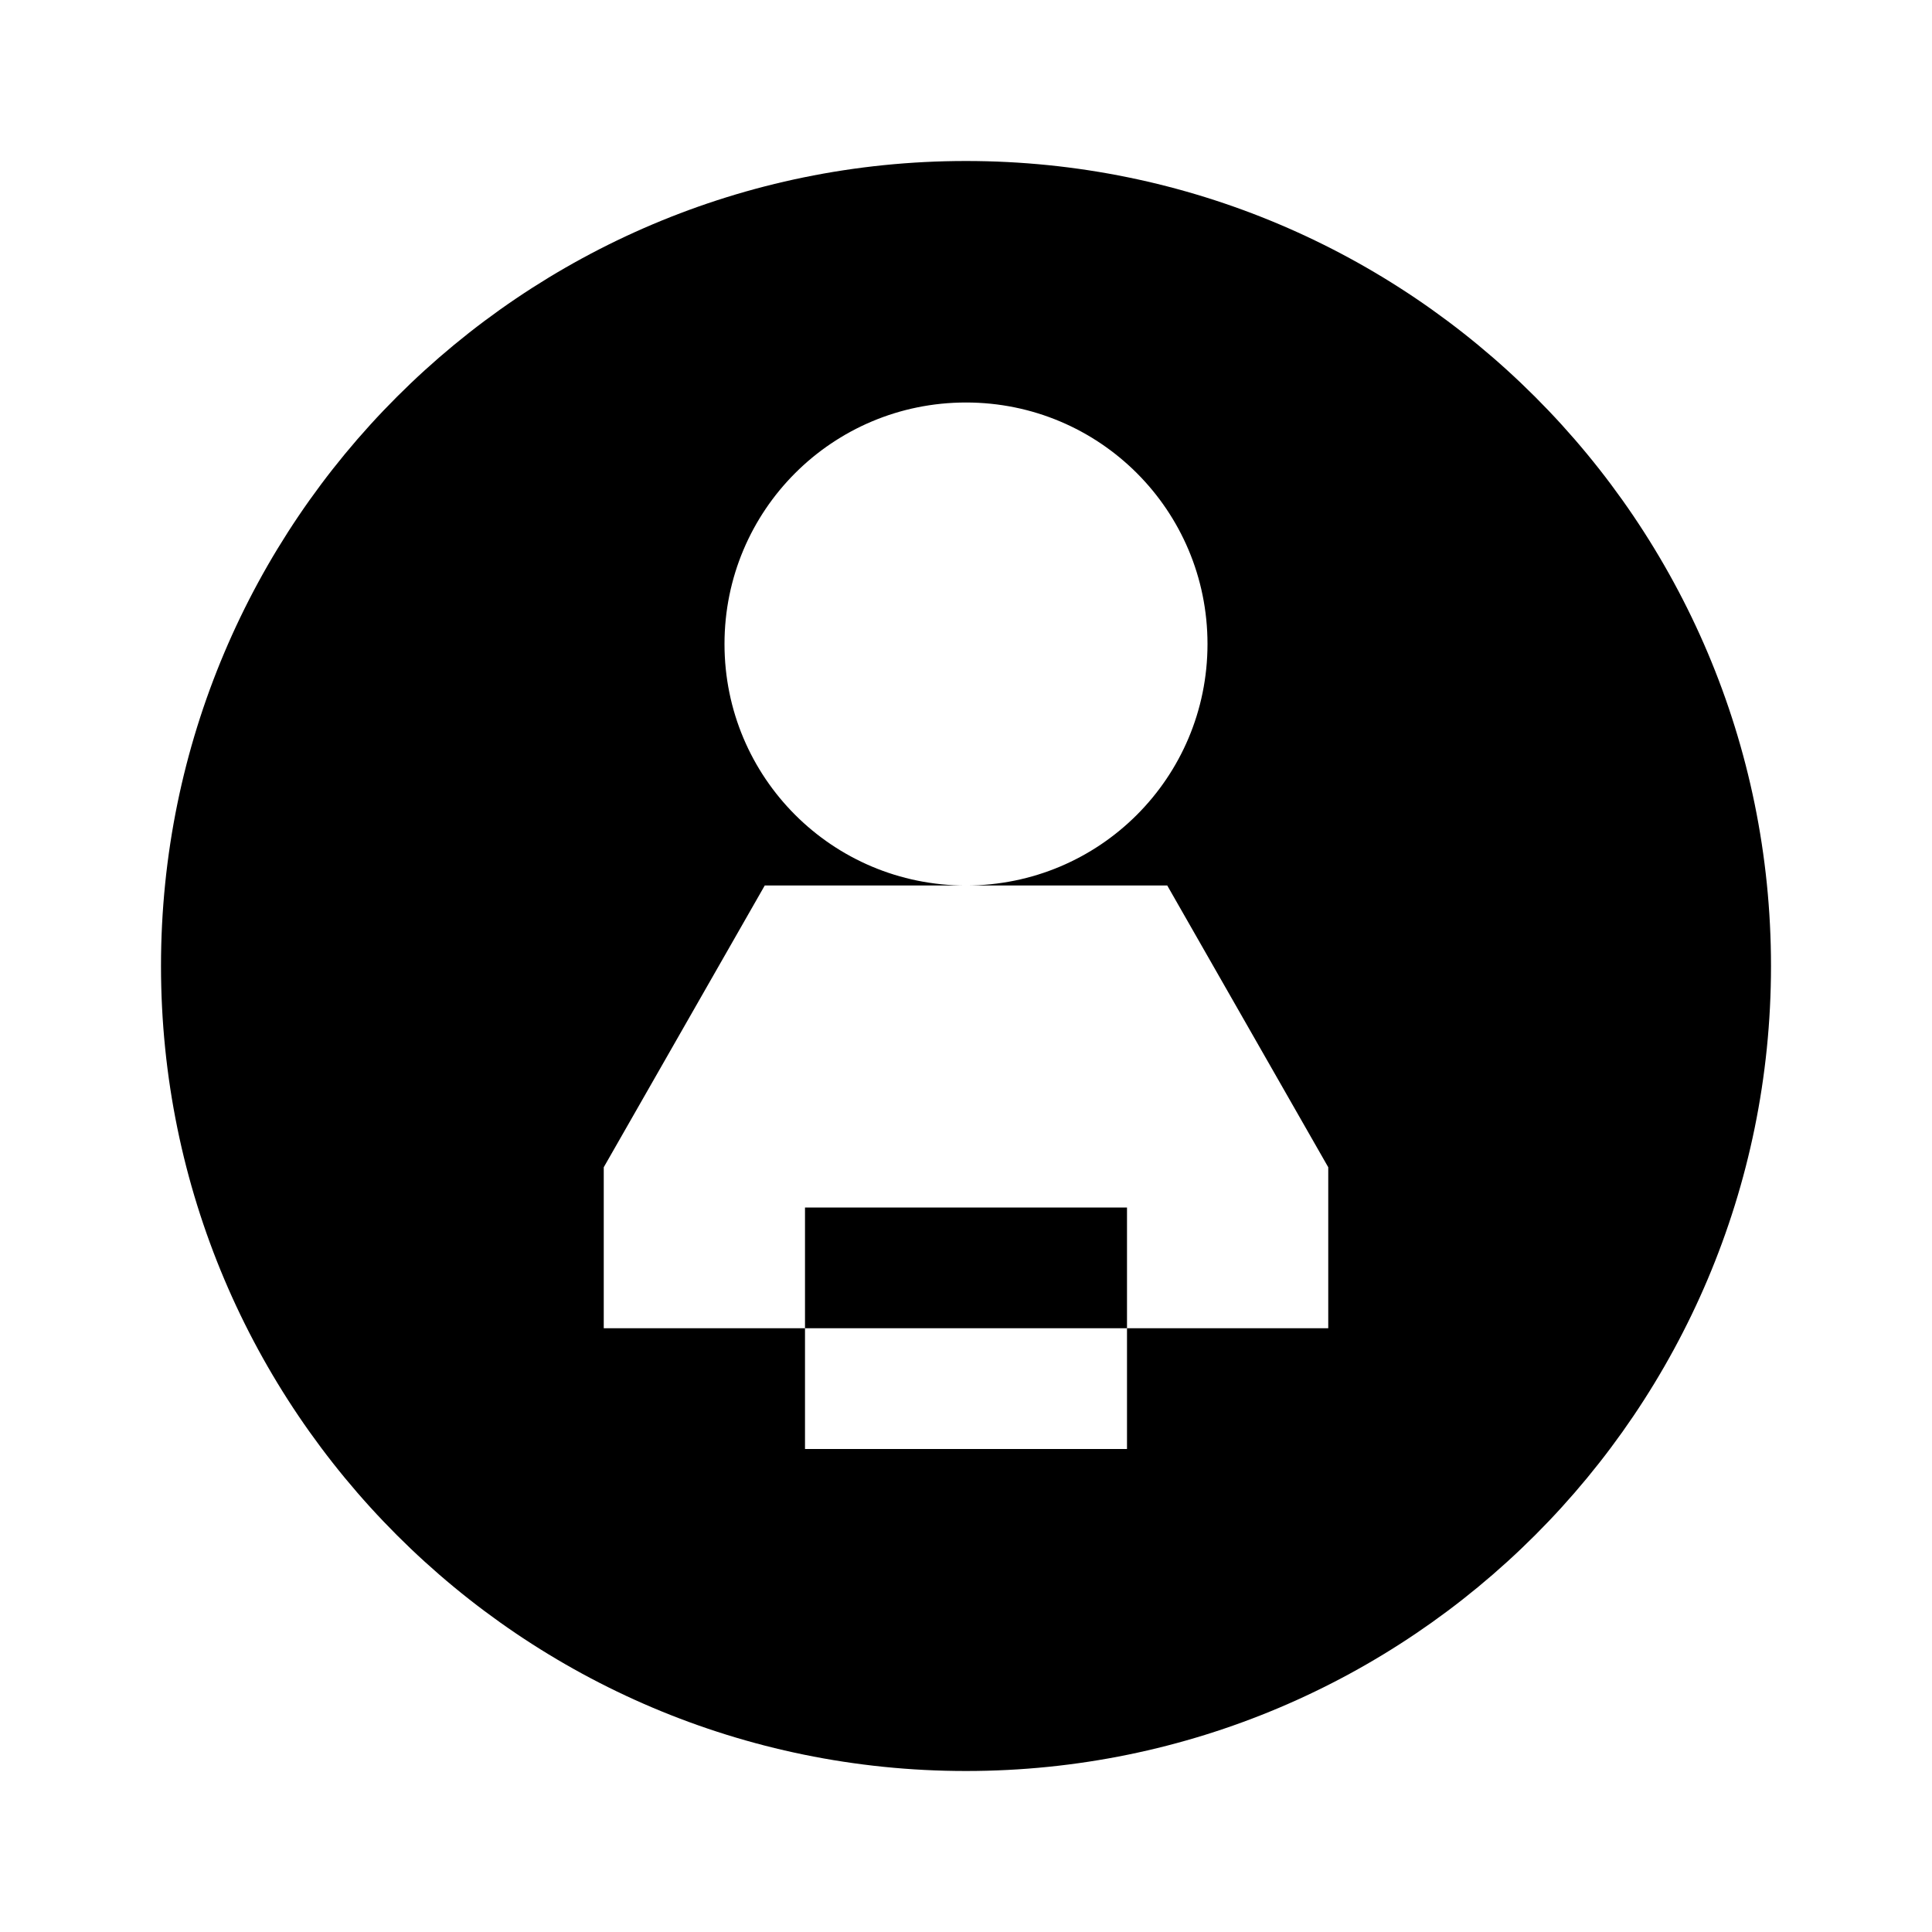
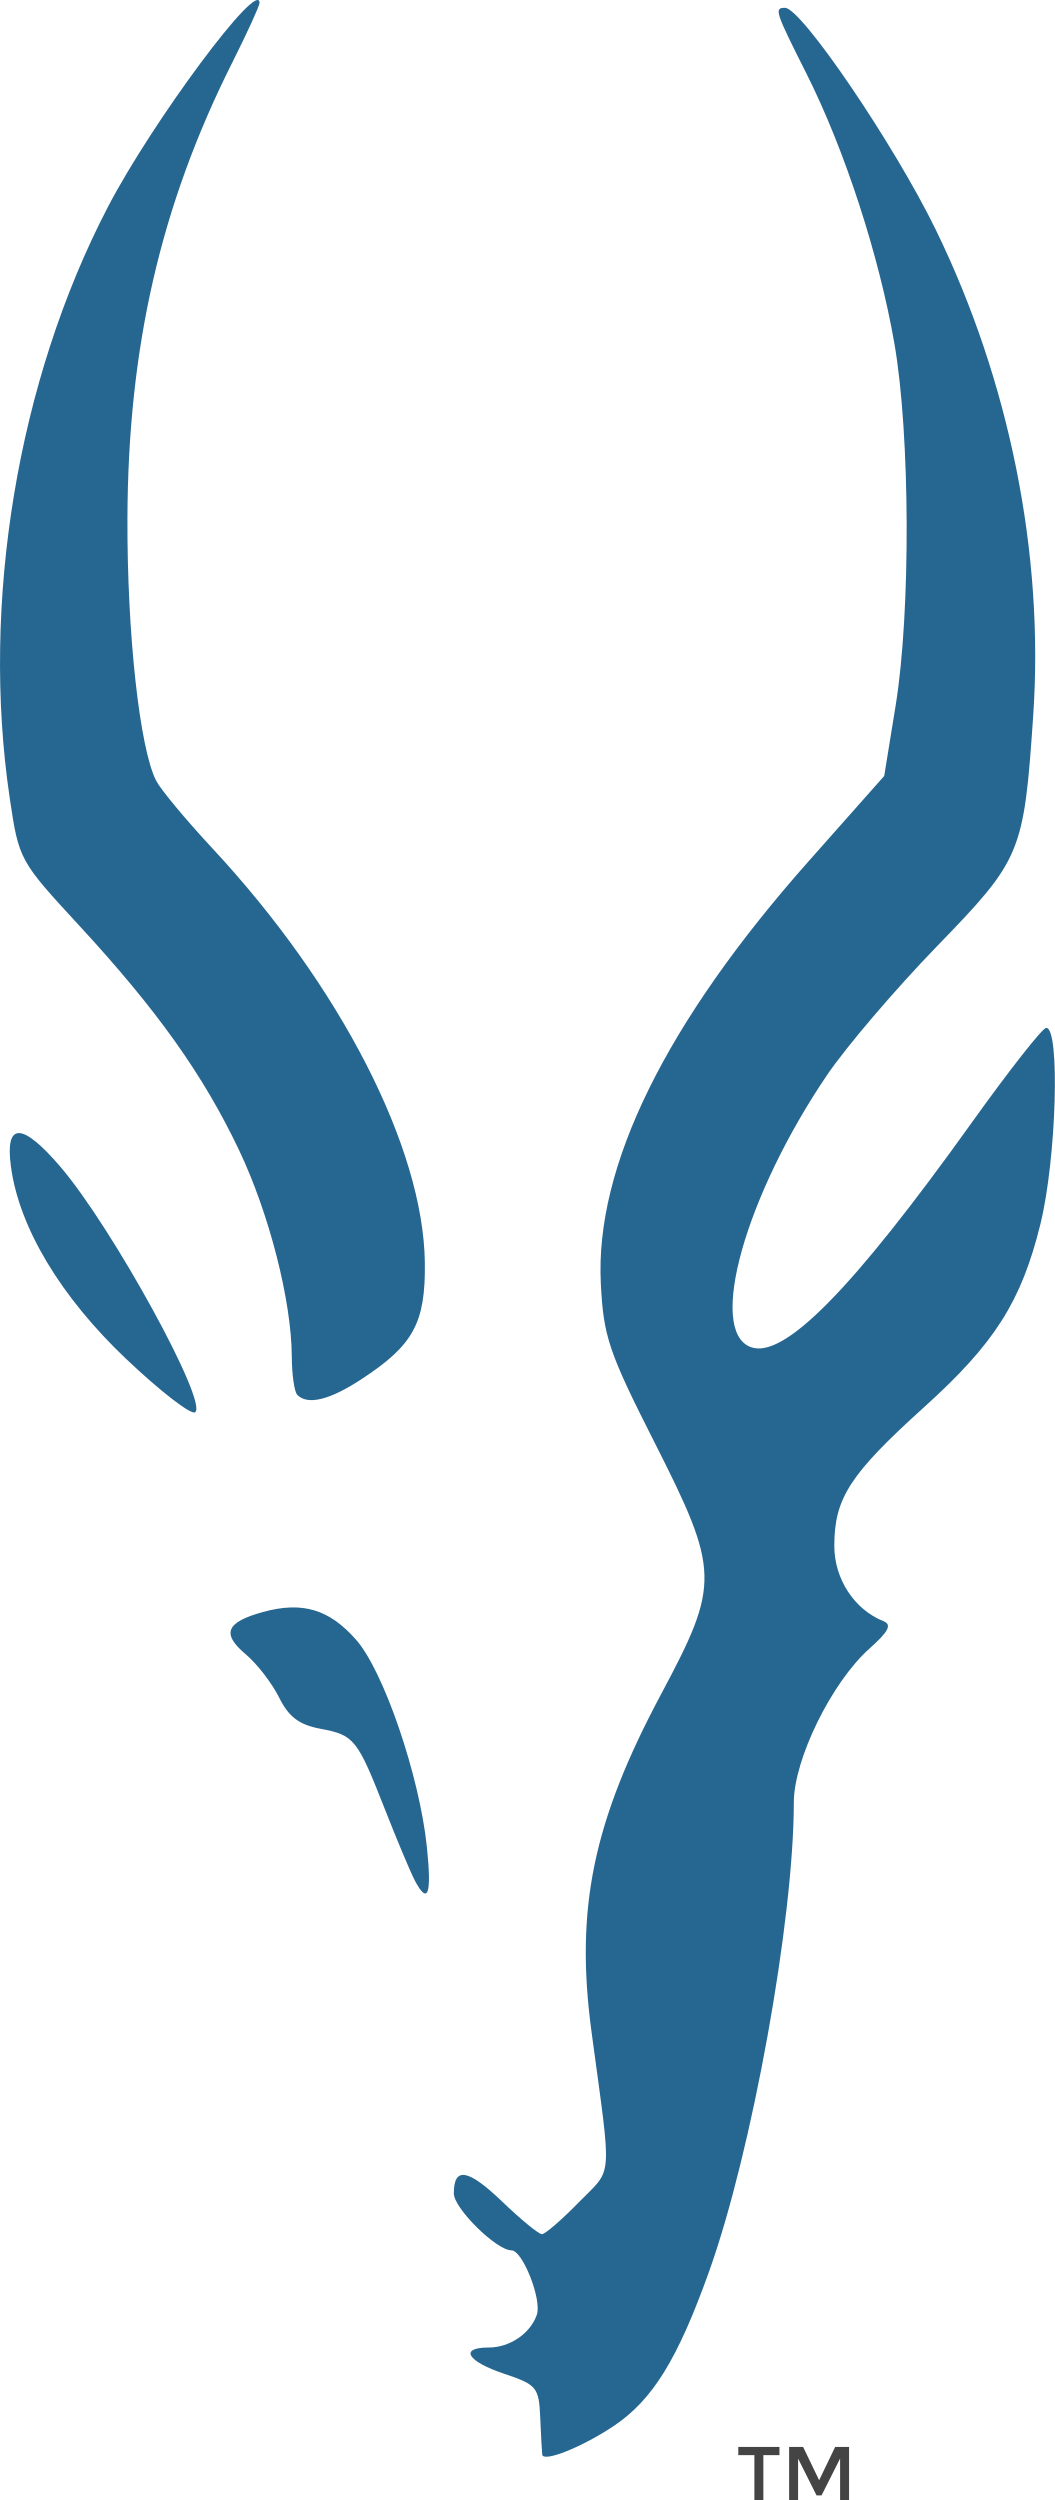
- <svg xmlns="http://www.w3.org/2000/svg" viewBox="0 0 24 24" version="1.1">
-   <path d="M12 2C6.48 2 2 6.48 2 12s4.48 10 10 10 10-4.48 10-10S17.52 2 12 2zm0 3c1.66 0 3 1.34 3 3s-1.34 3-3 3-3-1.34-3-3 1.34-3 3-3zm-2 13v-3h4v3h-4zm6.5-3.5l-2-3.5h-5l-2 3.5v2h9v-2z" stroke="none" fill="currentColor" fill-rule="evenodd" />
+ <svg xmlns="http://www.w3.org/2000/svg" width="34.477" height="81.704" viewBox="0 0 34.477 81.704">
+   <g transform="translate(44.50272,-106.6783)">
+     <path style="fill:#266792;fill-opacity:1;stroke-width:0.265" d="m -26.782,186.898 c -0.012,-0.106 -0.042,-0.658 -0.066,-1.227 -0.042,-0.969 -0.116,-1.059 -1.169,-1.411 -1.221,-0.408 -1.491,-0.861 -0.514,-0.861 0.689,0 1.363,-0.459 1.573,-1.072 0.169,-0.493 -0.464,-2.103 -0.828,-2.103 -0.493,0 -1.885,-1.374 -1.885,-1.86 0,-0.885 0.466,-0.805 1.586,0.271 0.607,0.583 1.188,1.06 1.292,1.06 0.104,0 0.647,-0.468 1.205,-1.041 1.129,-1.157 1.087,-0.592 0.417,-5.574 -0.54,-4.012 0.047,-6.862 2.267,-11.02 1.938,-3.629 1.928,-4.024 -0.213,-8.251 -1.496,-2.955 -1.662,-3.445 -1.75,-5.185 -0.193,-3.827 2.122,-8.531 6.792,-13.8 l 2.47,-2.787 0.373,-2.299 c 0.497,-3.059 0.477,-8.844 -0.039,-11.824 -0.502,-2.897 -1.63,-6.357 -2.884,-8.847 -1.016,-2.018 -1.054,-2.133 -0.69,-2.133 0.533,0 3.563,4.46 4.92,7.242 2.416,4.953 3.55,10.607 3.189,15.896 -0.308,4.5 -0.385,4.685 -3.155,7.542 -1.346,1.389 -2.958,3.277 -3.581,4.197 -2.673,3.943 -3.913,8.349 -2.501,8.89 1.075,0.412 3.314,-1.86 7.234,-7.341 1.215,-1.699 2.308,-3.09 2.428,-3.09 0.461,0 0.334,4.284 -0.189,6.412 -0.624,2.534 -1.491,3.899 -3.807,5.99 -2.422,2.187 -2.929,2.972 -2.929,4.53 0,1.076 0.653,2.078 1.603,2.457 0.288,0.115 0.176,0.336 -0.456,0.899 -1.232,1.098 -2.47,3.617 -2.47,5.027 0,3.831 -1.368,11.409 -2.766,15.319 -1.028,2.876 -1.846,4.204 -3.117,5.057 -1.031,0.692 -2.311,1.203 -2.341,0.935 z m -4.172,-18.779 c -0.134,-0.255 -0.571,-1.296 -0.971,-2.315 -0.907,-2.307 -0.997,-2.419 -2.121,-2.63 -0.681,-0.128 -1.024,-0.389 -1.336,-1.02 -0.231,-0.466 -0.723,-1.103 -1.093,-1.414 -0.796,-0.67 -0.643,-1.045 0.562,-1.378 1.29,-0.356 2.171,-0.094 3.052,0.911 0.901,1.026 2.066,4.438 2.309,6.762 0.164,1.573 0.036,1.92 -0.403,1.085 z m -9.422,-17.024 c -2.151,-2.043 -3.503,-4.301 -3.77,-6.294 -0.196,-1.459 0.363,-1.455 1.617,0.009 1.695,1.98 4.855,7.743 4.4,8.025 -0.138,0.085 -1.149,-0.698 -2.246,-1.74 z m 5.59,1.171 c -0.097,-0.097 -0.178,-0.663 -0.181,-1.257 -0.008,-1.812 -0.736,-4.665 -1.721,-6.738 -1.168,-2.459 -2.677,-4.58 -5.217,-7.334 -1.969,-2.134 -1.979,-2.152 -2.28,-4.178 -0.948,-6.376 0.259,-13.647 3.206,-19.312 1.453,-2.792 4.958,-7.509 4.958,-6.671 0,0.094 -0.402,0.972 -0.893,1.951 -2.337,4.657 -3.402,9.286 -3.424,14.876 -0.015,3.774 0.401,7.559 0.944,8.599 0.152,0.291 0.973,1.277 1.824,2.192 4.19,4.502 6.907,9.797 6.952,13.551 0.024,1.974 -0.371,2.697 -2.083,3.815 -1.034,0.676 -1.744,0.848 -2.086,0.506 z" />
+     <g style="font-size:2.482px;line-height:125%;font-family:Montserrat;-inkscape-font-specification:Montserrat;fill:#444;stroke:none;stroke-width:0.09px" id="text25806">
+       <path d="m -19.555,186.916 v 1.467 h -0.293 v -1.467 h -0.526 v -0.268 h 1.345 v 0.268 z" style="fill:#444;stroke-width:0.09px" />
+       <path d="m -18.42,188.382 h -0.293 v -1.735 h 0.457 l 0.524,1.089 0.524,-1.089 h 0.454 v 1.735 h -0.293 v -1.355 l -0.606,1.204 h -0.164 l -0.603,-1.204 z" style="fill:#444;stroke-width:0.09px" />
+     </g>
+   </g>
</svg>
